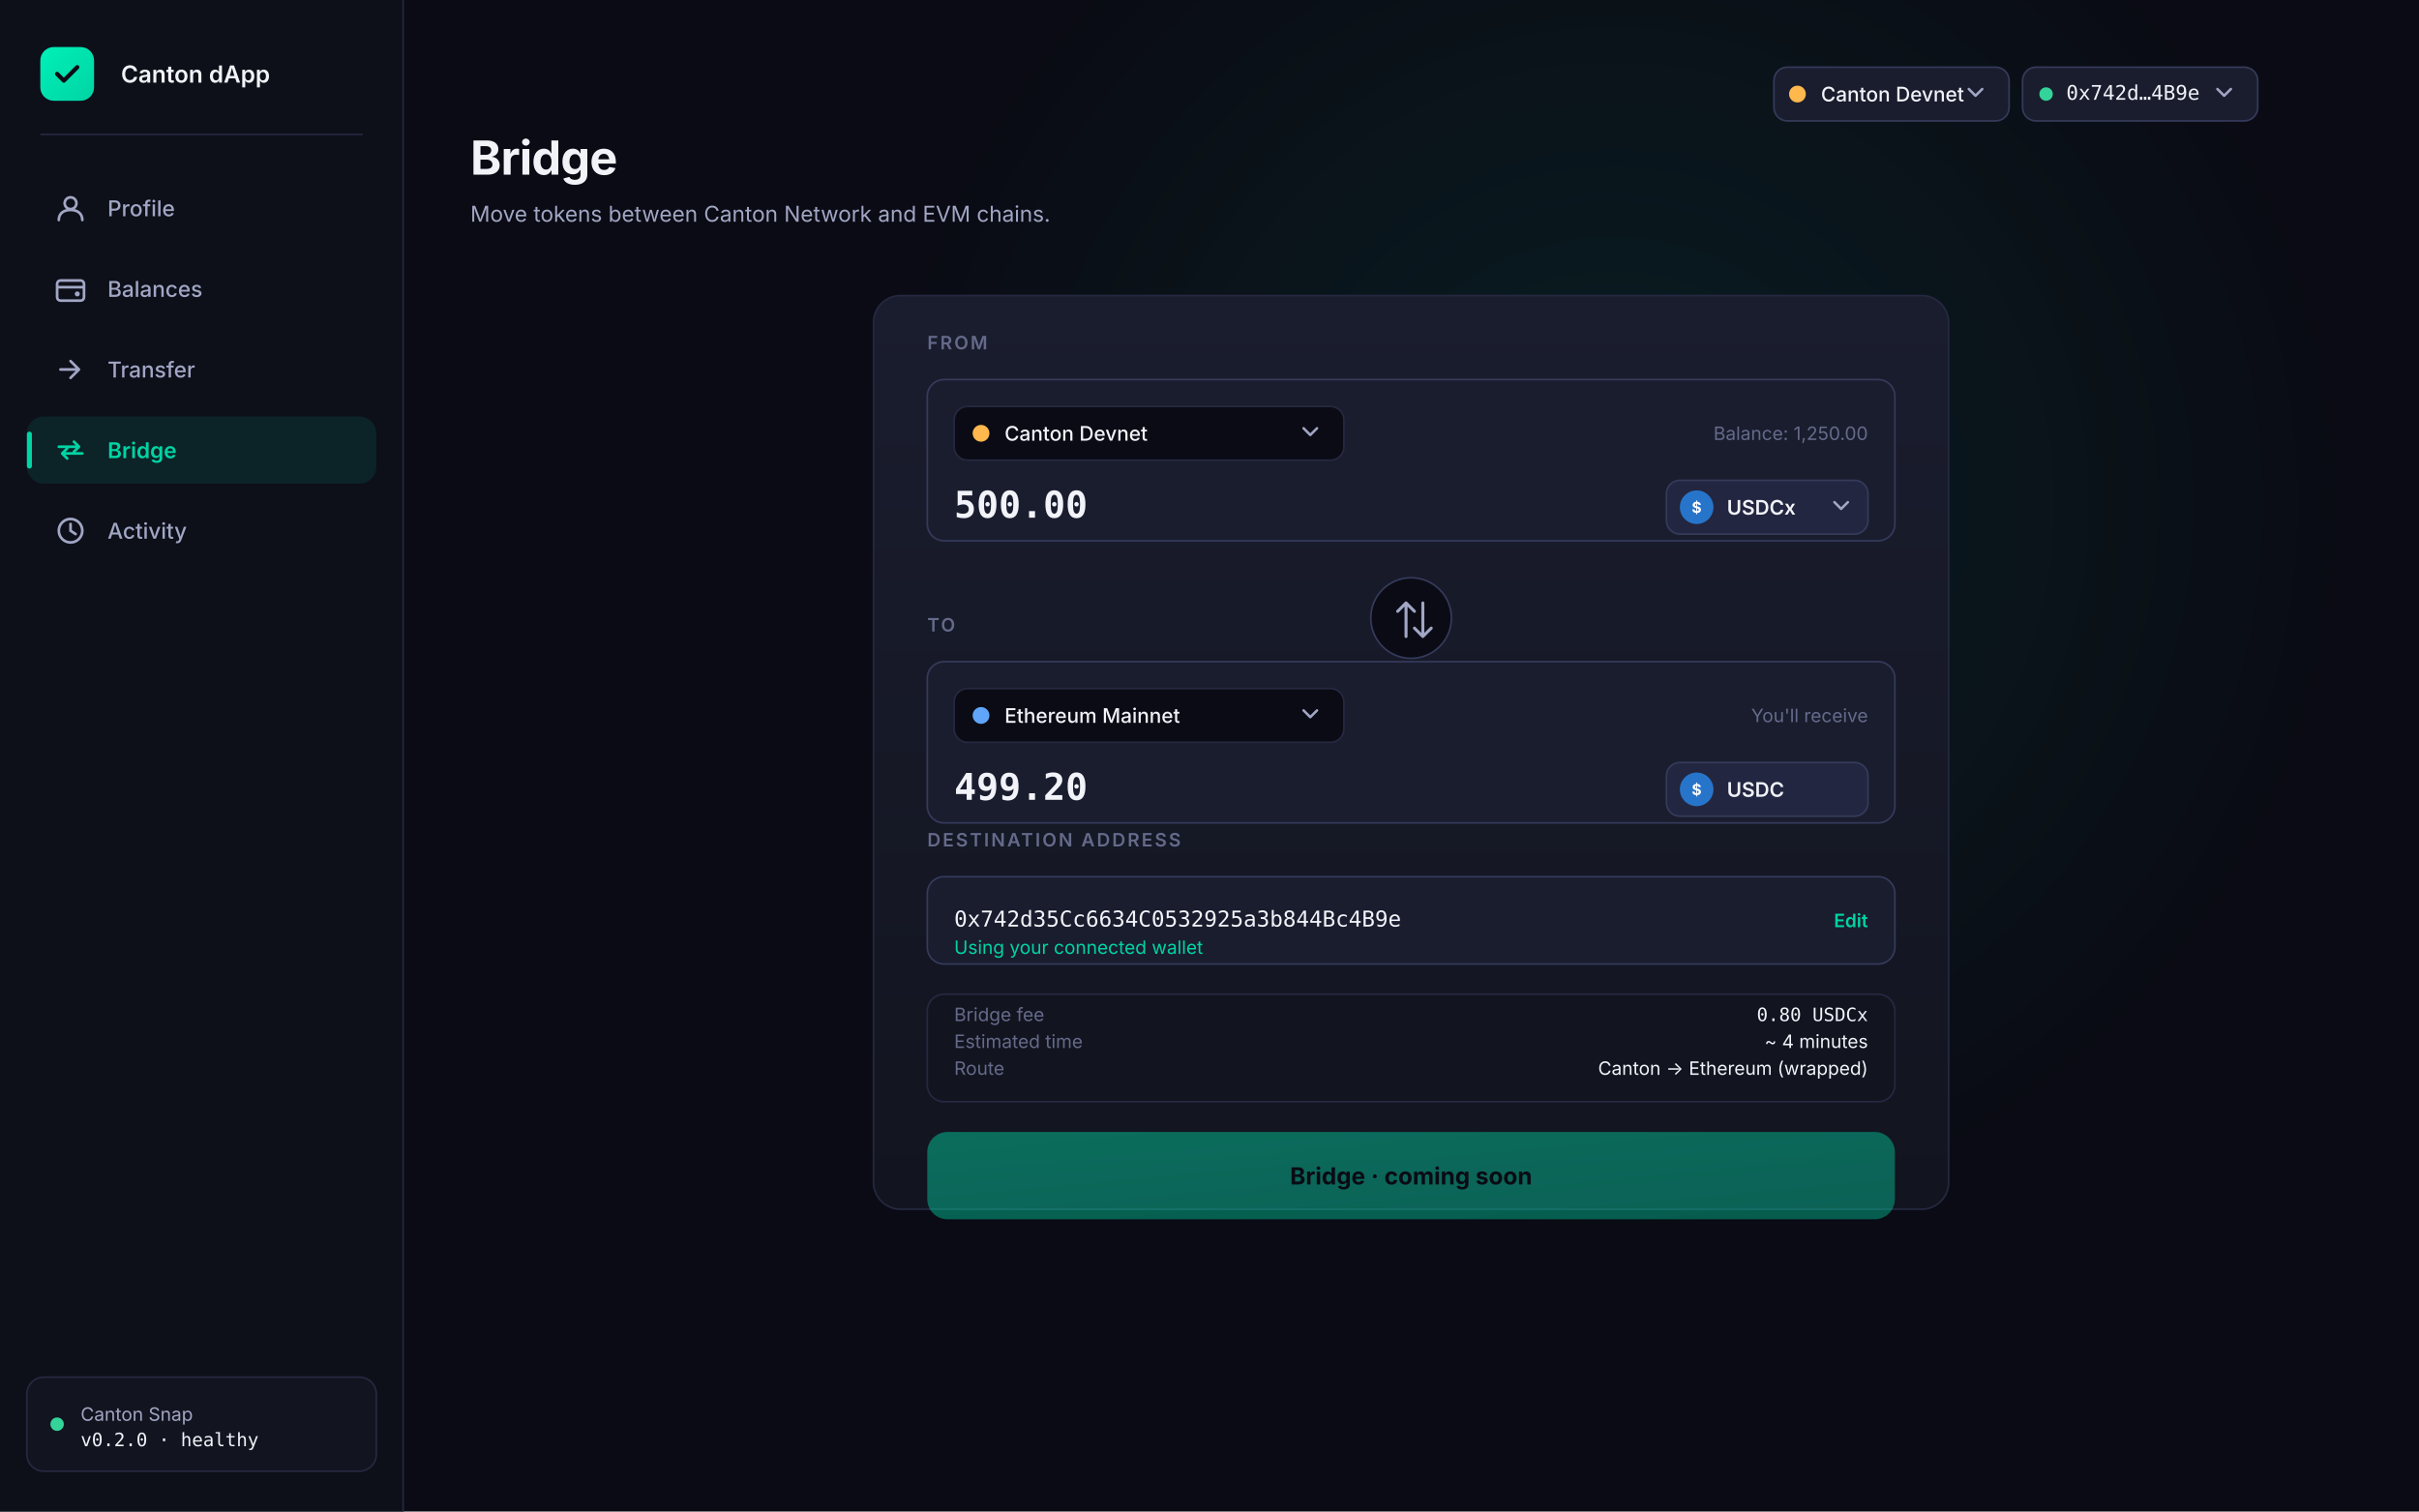
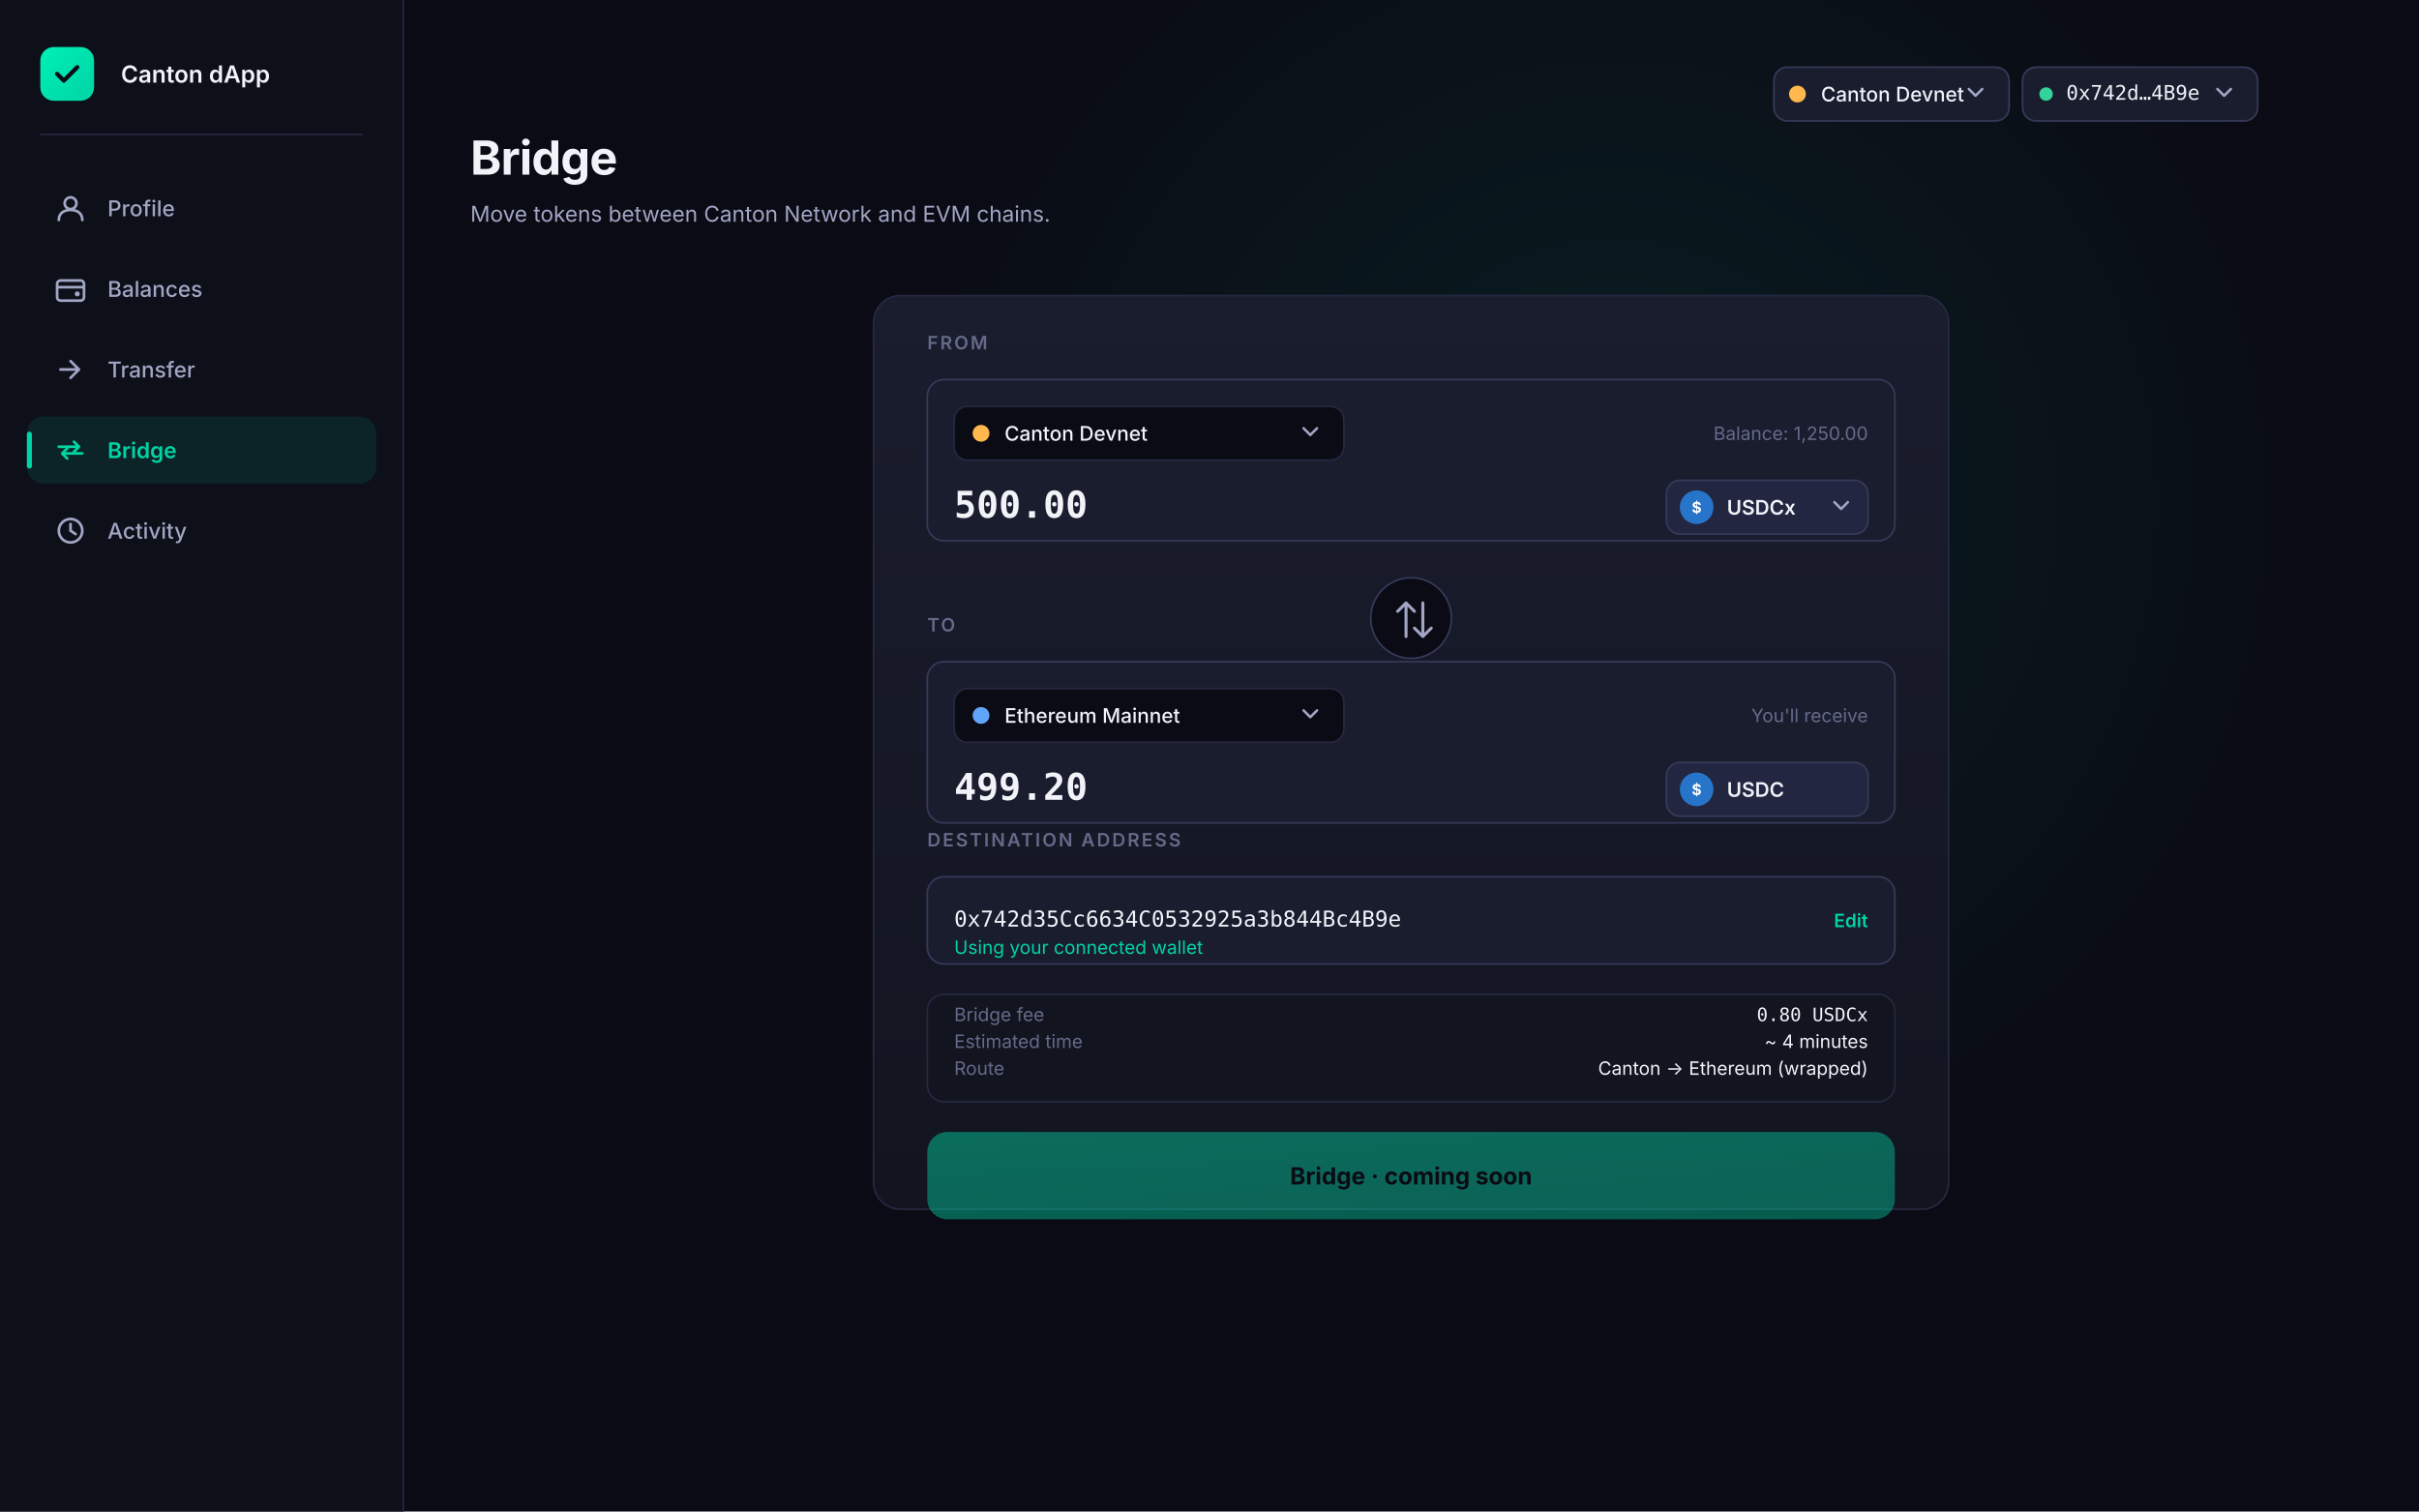
<svg xmlns="http://www.w3.org/2000/svg" width="1440" height="900" viewBox="0 0 1440 900" font-family="Inter, system-ui, sans-serif">
  <defs>
    <radialGradient id="orbBrand" cx="50%" cy="50%" r="50%">
      <stop offset="0%" stop-color="#00d4a4" stop-opacity="0.10" />
      <stop offset="100%" stop-color="#00d4a4" stop-opacity="0" />
    </radialGradient>
    <linearGradient id="cardBg" x1="0" y1="0" x2="0" y2="1">
      <stop offset="0%" stop-color="#1a1d2e" />
      <stop offset="100%" stop-color="#12141f" />
    </linearGradient>
    <linearGradient id="ctaFill" x1="0" y1="0" x2="1" y2="1">
      <stop offset="0%" stop-color="#00f0b8" />
      <stop offset="100%" stop-color="#00d4a4" />
    </linearGradient>
    <symbol id="icoProfile" viewBox="0 0 20 20">
      <circle cx="10" cy="7" r="3.5" stroke="currentColor" stroke-width="1.6" fill="none" />
      <path d="M3 17 C3 13 6 11 10 11 C14 11 17 13 17 17" stroke="currentColor" stroke-width="1.6" stroke-linecap="round" fill="none" />
    </symbol>
    <symbol id="icoBalances" viewBox="0 0 20 20">
      <rect x="2" y="5" width="16" height="12" rx="2" stroke="currentColor" stroke-width="1.6" fill="none" />
      <path d="M2 9 H18" stroke="currentColor" stroke-width="1.6" />
      <circle cx="14" cy="13" r="1.5" fill="currentColor" />
    </symbol>
    <symbol id="icoTransfer" viewBox="0 0 20 20">
      <path d="M4 10 H15 M10 5 L15 10 L10 15" stroke="currentColor" stroke-width="1.6" stroke-linecap="round" stroke-linejoin="round" fill="none" />
    </symbol>
    <symbol id="icoBridge" viewBox="0 0 20 20">
      <path d="M3 8 H15 M12 5 L15 8 L12 11" stroke="currentColor" stroke-width="1.6" stroke-linecap="round" stroke-linejoin="round" fill="none" />
      <path d="M17 12 H5 M8 15 L5 12 L8 9" stroke="currentColor" stroke-width="1.6" stroke-linecap="round" stroke-linejoin="round" fill="none" />
    </symbol>
    <symbol id="icoActivity" viewBox="0 0 20 20">
      <circle cx="10" cy="10" r="7" stroke="currentColor" stroke-width="1.6" fill="none" />
      <path d="M10 6 V10 L13 12" stroke="currentColor" stroke-width="1.6" stroke-linecap="round" fill="none" />
    </symbol>
  </defs>
  <rect width="1440" height="900" fill="#0a0b14" />
  <circle cx="960" cy="300" r="440" fill="url(#orbBrand)" />
  <g>
    <rect width="240" height="900" fill="#0d0f19" />
    <line x1="240" y1="0" x2="240" y2="900" stroke="#252840" />
    <g transform="translate(24, 28)">
      <rect width="32" height="32" rx="8" fill="url(#ctaFill)" />
      <path d="M10 16 L14 20 L22 12" stroke="#0a0b14" stroke-width="2.5" stroke-linecap="round" stroke-linejoin="round" fill="none" />
      <text x="48" y="16" font-size="14" font-weight="600" fill="#f1f3f9" dominant-baseline="middle">Canton dApp</text>
    </g>
    <line x1="24" y1="80" x2="216" y2="80" stroke="#252840" />
    <g font-size="13" font-weight="500" transform="translate(0, 104)">
      <g transform="translate(16, 0)">
        <g transform="translate(16, 10)" color="#a1a6c4">
          <use href="#icoProfile" width="20" height="20" />
        </g>
        <text x="48" y="20" fill="#a1a6c4" dominant-baseline="middle">Profile</text>
      </g>
      <g transform="translate(16, 48)">
        <g transform="translate(16, 10)" color="#a1a6c4">
          <use href="#icoBalances" width="20" height="20" />
        </g>
        <text x="48" y="20" fill="#a1a6c4" dominant-baseline="middle">Balances</text>
      </g>
      <g transform="translate(16, 96)">
        <g transform="translate(16, 10)" color="#a1a6c4">
          <use href="#icoTransfer" width="20" height="20" />
        </g>
        <text x="48" y="20" fill="#a1a6c4" dominant-baseline="middle">Transfer</text>
      </g>
      <g transform="translate(16, 144)">
        <rect width="208" height="40" rx="10" fill="#00d4a4" fill-opacity="0.1" />
        <rect width="3" height="22" y="9" rx="1.5" fill="#00d4a4" />
        <g transform="translate(16, 10)" color="#00d4a4">
          <use href="#icoBridge" width="20" height="20" />
        </g>
        <text x="48" y="20" fill="#00d4a4" font-weight="600" dominant-baseline="middle">Bridge</text>
      </g>
      <g transform="translate(16, 192)">
        <g transform="translate(16, 10)" color="#a1a6c4">
          <use href="#icoActivity" width="20" height="20" />
        </g>
        <text x="48" y="20" fill="#a1a6c4" dominant-baseline="middle">Activity</text>
      </g>
-     </g>
-     <g transform="translate(16, 820)">
-       <rect width="208" height="56" rx="10" fill="#12141f" stroke="#252840" />
-       <circle cx="18" cy="28" r="4" fill="#34d399" />
-       <text x="32" y="22" font-size="11" fill="#a1a6c4" dominant-baseline="middle">Canton Snap</text>
-       <text x="32" y="38" font-size="11" font-family="JetBrains Mono, monospace" fill="#f1f3f9" dominant-baseline="middle">v0.2.0 · healthy</text>
    </g>
  </g>
  <g transform="translate(1056, 40)">
    <rect width="140" height="32" rx="8" fill="#1a1d2e" stroke="#353a5a" />
    <circle cx="14" cy="16" r="5" fill="#ffb84d" />
    <text x="28" y="16" font-size="12" font-weight="500" fill="#f1f3f9" dominant-baseline="middle">Canton Devnet</text>
    <path d="M116 13 L120 17 L124 13" stroke="#a1a6c4" stroke-width="1.5" stroke-linecap="round" stroke-linejoin="round" fill="none" />
  </g>
  <g transform="translate(1204, 40)">
    <rect width="140" height="32" rx="8" fill="#1a1d2e" stroke="#353a5a" />
    <circle cx="14" cy="16" r="4" fill="#34d399" />
    <text x="26" y="16" font-size="12" font-family="JetBrains Mono, monospace" fill="#f1f3f9" dominant-baseline="middle">0x742d…4B9e</text>
    <path d="M116 13 L120 17 L124 13" stroke="#a1a6c4" stroke-width="1.5" stroke-linecap="round" stroke-linejoin="round" fill="none" />
  </g>
  <g transform="translate(280, 104)">
    <text font-size="28" font-weight="700" fill="#f1f3f9" letter-spacing="-0.4">Bridge</text>
    <text y="28" font-size="13" fill="#a1a6c4">Move tokens between Canton Network and EVM chains.</text>
    <g transform="translate(240, 72)">
      <rect width="640" height="544" rx="16" fill="url(#cardBg)" stroke="#252840" />
      <g transform="translate(32, 32)">
        <text font-size="11" font-weight="600" letter-spacing="1.2" fill="#656a8a">FROM</text>
        <g transform="translate(0, 18)">
          <rect width="576" height="96" rx="10" fill="#1a1d2e" stroke="#353a5a" />
          <g transform="translate(16, 16)">
            <rect width="232" height="32" rx="8" fill="#0a0b14" stroke="#252840" />
            <circle cx="16" cy="16" r="5" fill="#ffb84d" />
            <text x="30" y="16" font-size="12" font-weight="500" fill="#f1f3f9" dominant-baseline="middle">Canton Devnet</text>
            <path d="M208 13 L212 17 L216 13" stroke="#a1a6c4" stroke-width="1.5" stroke-linecap="round" stroke-linejoin="round" fill="none" />
          </g>
          <text x="560" y="32" font-size="11" fill="#656a8a" text-anchor="end" dominant-baseline="middle">Balance: 1,250.00</text>
          <text x="16" y="76" font-size="22" font-weight="700" font-family="JetBrains Mono, monospace" fill="#f1f3f9" dominant-baseline="middle">500.00</text>
          <g transform="translate(440, 60)">
            <rect width="120" height="32" rx="8" fill="#232640" stroke="#353a5a" />
            <circle cx="18" cy="16" r="10" fill="#2775ca" />
            <text x="18" y="16" font-size="9" font-weight="700" fill="#ffffff" text-anchor="middle" dominant-baseline="middle">$</text>
            <text x="36" y="16" font-size="12" font-weight="600" fill="#f1f3f9" dominant-baseline="middle">USDCx</text>
            <path d="M100 13 L104 17 L108 13" stroke="#a1a6c4" stroke-width="1.5" stroke-linecap="round" stroke-linejoin="round" fill="none" />
          </g>
        </g>
      </g>
      <g transform="translate(296, 168)">
        <circle cx="24" cy="24" r="24" fill="#0a0b14" stroke="#353a5a" />
        <g transform="translate(13, 13)" stroke="#a1a6c4" stroke-width="1.8" fill="none" stroke-linecap="round" stroke-linejoin="round">
          <path d="M8 2 V22 M3 7 L8 2 L13 7 M18 22 V2 M13 17 L18 22 L23 17" />
        </g>
      </g>
      <g transform="translate(32, 200)">
        <text font-size="11" font-weight="600" letter-spacing="1.2" fill="#656a8a">TO</text>
        <g transform="translate(0, 18)">
          <rect width="576" height="96" rx="10" fill="#1a1d2e" stroke="#353a5a" />
          <g transform="translate(16, 16)">
            <rect width="232" height="32" rx="8" fill="#0a0b14" stroke="#252840" />
            <circle cx="16" cy="16" r="5" fill="#60a5fa" />
            <text x="30" y="16" font-size="12" font-weight="500" fill="#f1f3f9" dominant-baseline="middle">Ethereum Mainnet</text>
            <path d="M208 13 L212 17 L216 13" stroke="#a1a6c4" stroke-width="1.5" stroke-linecap="round" stroke-linejoin="round" fill="none" />
          </g>
          <text x="560" y="32" font-size="11" fill="#656a8a" text-anchor="end" dominant-baseline="middle">You'll receive</text>
          <text x="16" y="76" font-size="22" font-weight="700" font-family="JetBrains Mono, monospace" fill="#f1f3f9" dominant-baseline="middle">499.20</text>
          <g transform="translate(440, 60)">
            <rect width="120" height="32" rx="8" fill="#232640" stroke="#353a5a" />
            <circle cx="18" cy="16" r="10" fill="#2775ca" />
            <text x="18" y="16" font-size="9" font-weight="700" fill="#ffffff" text-anchor="middle" dominant-baseline="middle">$</text>
            <text x="36" y="16" font-size="12" font-weight="600" fill="#f1f3f9" dominant-baseline="middle">USDC</text>
          </g>
        </g>
      </g>
      <g transform="translate(32, 328)">
        <text font-size="11" font-weight="600" letter-spacing="1.2" fill="#656a8a">DESTINATION ADDRESS</text>
        <g transform="translate(0, 18)">
          <rect width="576" height="52" rx="10" fill="#1a1d2e" stroke="#353a5a" />
          <text x="16" y="26" font-size="13" font-family="JetBrains Mono, monospace" fill="#f1f3f9" dominant-baseline="middle">0x742d35Cc6634C0532925a3b844Bc4B9e</text>
          <text x="16" y="42" font-size="11" fill="#00d4a4" dominant-baseline="middle">Using your connected wallet</text>
          <text x="560" y="26" font-size="11" font-weight="600" fill="#00d4a4" text-anchor="end" dominant-baseline="middle">Edit</text>
        </g>
      </g>
      <g transform="translate(32, 416)">
        <rect width="576" height="64" rx="10" fill="#12141f" stroke="#252840" />
        <g font-size="11" transform="translate(16, 16)">
          <g>
            <text fill="#656a8a">Bridge fee</text>
            <text x="544" text-anchor="end" fill="#f1f3f9" font-family="JetBrains Mono, monospace">0.80 USDCx</text>
          </g>
          <g transform="translate(0, 16)">
            <text fill="#656a8a">Estimated time</text>
            <text x="544" text-anchor="end" fill="#f1f3f9">~ 4 minutes</text>
          </g>
          <g transform="translate(0, 32)">
            <text fill="#656a8a">Route</text>
            <text x="544" text-anchor="end" fill="#f1f3f9">Canton → Ethereum (wrapped)</text>
          </g>
        </g>
      </g>
      <g transform="translate(32, 498)">
        <rect width="576" height="52" rx="12" fill="url(#ctaFill)" opacity="0.4" />
        <text x="288" y="26" font-size="14" font-weight="700" fill="#0a0b14" text-anchor="middle" dominant-baseline="middle">Bridge · coming soon</text>
      </g>
    </g>
  </g>
</svg>
